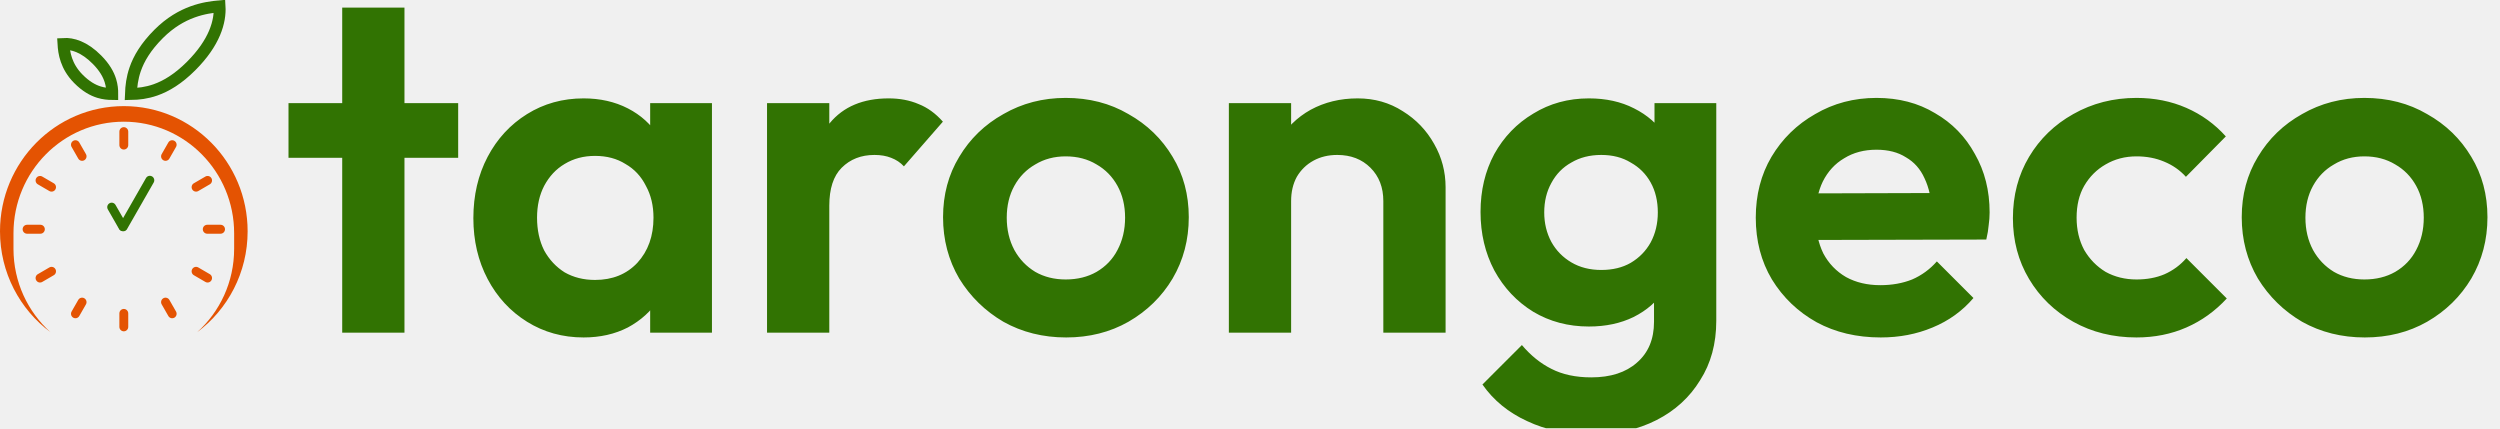
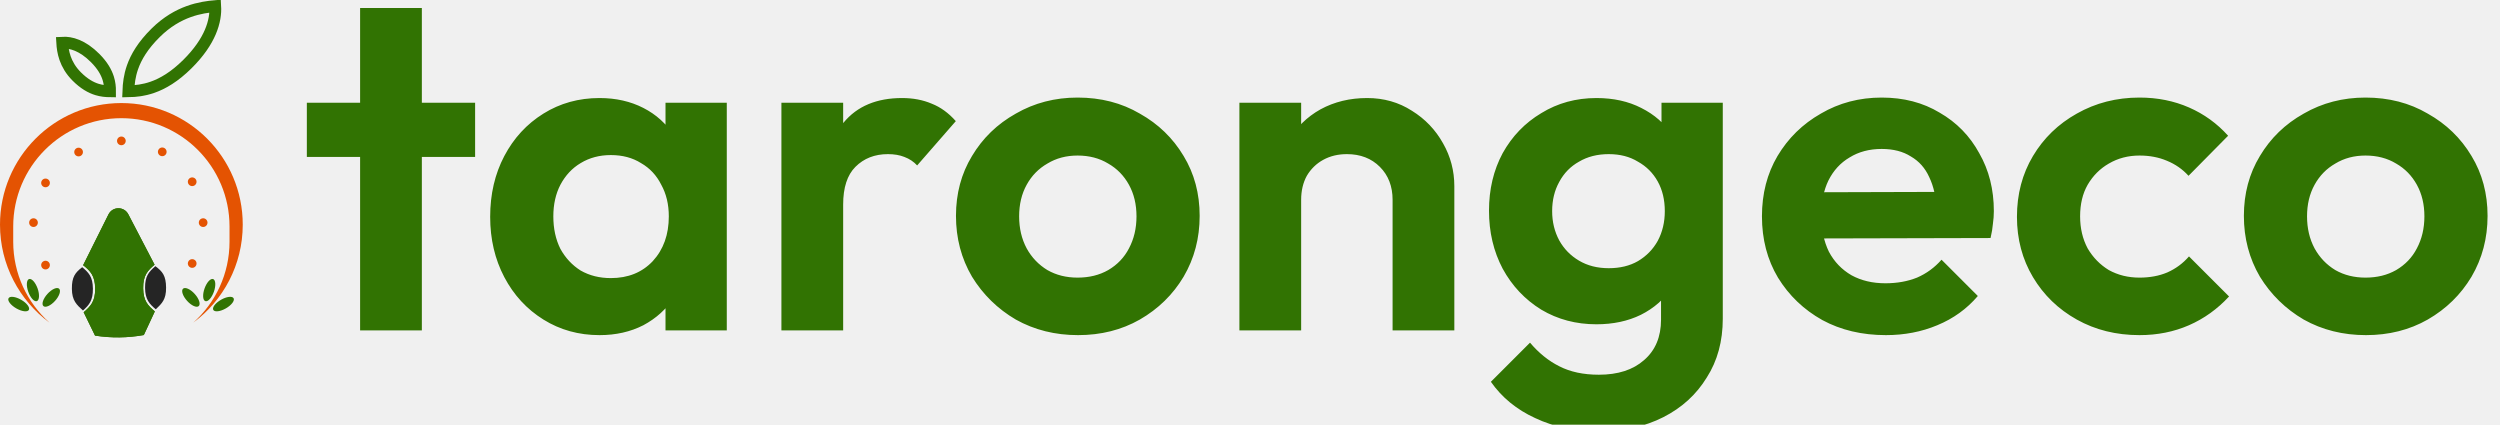
- <svg xmlns="http://www.w3.org/2000/svg" width="5260" height="901" viewBox="0 0 5260 901" fill="none">
+ <svg xmlns="http://www.w3.org/2000/svg" width="5304" height="901" viewBox="0 0 5304 901" fill="none">
  <g clip-path="url(#clip0_156_880)">
-     <path d="M720 700V16H851V700H720ZM607 332V217H964V332H607ZM1227.95 710C1183.95 710 1144.29 699 1108.95 677C1073.62 655 1045.95 625 1025.95 587C1005.95 549 995.953 506.333 995.953 459C995.953 411 1005.95 368 1025.95 330C1045.95 292 1073.62 262 1108.95 240C1144.29 218 1183.95 207 1227.95 207C1262.62 207 1293.62 214 1320.95 228C1348.29 242 1369.95 261.667 1385.95 287C1402.62 311.667 1411.62 339.667 1412.95 371V545C1411.62 577 1402.62 605.333 1385.95 630C1369.95 654.667 1348.29 674.333 1320.95 689C1293.62 703 1262.62 710 1227.95 710ZM1251.95 589C1288.62 589 1318.29 577 1340.95 553C1363.62 528.333 1374.95 496.667 1374.95 458C1374.95 432.667 1369.62 410.333 1358.95 391C1348.95 371 1334.62 355.667 1315.95 345C1297.95 333.667 1276.62 328 1251.95 328C1227.95 328 1206.62 333.667 1187.95 345C1169.95 355.667 1155.62 371 1144.95 391C1134.95 410.333 1129.95 432.667 1129.95 458C1129.95 484 1134.95 507 1144.95 527C1155.62 546.333 1169.95 561.667 1187.95 573C1206.62 583.667 1227.95 589 1251.95 589ZM1367.95 700V570L1388.95 452L1367.95 336V217H1497.95V700H1367.95ZM1613.84 700V217H1744.84V700H1613.84ZM1744.84 433L1693.84 399C1699.84 339.667 1717.18 293 1745.84 259C1774.51 224.333 1815.84 207 1869.84 207C1893.18 207 1914.18 211 1932.84 219C1951.51 226.333 1968.51 238.667 1983.84 256L1901.84 350C1894.51 342 1885.51 336 1874.84 332C1864.84 328 1853.18 326 1839.84 326C1811.84 326 1788.84 335 1770.84 353C1753.51 370.333 1744.84 397 1744.84 433ZM2243.19 710C2194.52 710 2150.52 699 2111.19 677C2072.52 654.333 2041.52 624 2018.19 586C1995.52 547.333 1984.19 504.333 1984.19 457C1984.19 409.667 1995.52 367.333 2018.19 330C2040.85 292 2071.85 262 2111.19 240C2150.52 217.333 2194.19 206 2242.19 206C2291.52 206 2335.52 217.333 2374.19 240C2413.52 262 2444.52 292 2467.19 330C2489.85 367.333 2501.19 409.667 2501.19 457C2501.19 504.333 2489.85 547.333 2467.19 586C2444.52 624 2413.52 654.333 2374.19 677C2335.52 699 2291.85 710 2243.19 710ZM2242.19 588C2266.85 588 2288.52 582.667 2307.19 572C2326.52 560.667 2341.19 545.333 2351.19 526C2361.85 506 2367.19 483.333 2367.19 458C2367.19 432.667 2361.85 410.333 2351.19 391C2340.52 371.667 2325.85 356.667 2307.19 346C2288.52 334.667 2266.85 329 2242.19 329C2218.19 329 2196.85 334.667 2178.19 346C2159.52 356.667 2144.85 371.667 2134.19 391C2123.52 410.333 2118.19 432.667 2118.19 458C2118.19 483.333 2123.52 506 2134.19 526C2144.85 545.333 2159.52 560.667 2178.19 572C2196.85 582.667 2218.19 588 2242.19 588ZM2910.52 700V423C2910.52 394.333 2901.52 371 2883.52 353C2865.52 335 2842.19 326 2813.52 326C2794.86 326 2778.19 330 2763.52 338C2748.86 346 2737.19 357.333 2728.52 372C2720.52 386.667 2716.52 403.667 2716.52 423L2665.52 397C2665.52 359 2673.52 326 2689.52 298C2706.19 269.333 2728.86 247 2757.52 231C2786.86 215 2819.86 207 2856.52 207C2891.86 207 2923.52 216 2951.52 234C2979.52 251.333 3001.52 274.333 3017.52 303C3033.52 331 3041.52 361.333 3041.52 394V700H2910.52ZM2585.52 700V217H2716.52V700H2585.52ZM3349.05 914C3297.71 914 3252.38 904.667 3213.05 886C3173.71 868 3142.38 842.333 3119.05 809L3202.05 726C3220.71 748 3241.38 764.667 3264.05 776C3287.38 788 3315.38 794 3348.05 794C3388.71 794 3420.71 783.667 3444.05 763C3468.05 742.333 3480.05 713.667 3480.05 677V556L3502.05 450L3481.05 344V217H3611.05V675C3611.05 723 3599.71 764.667 3577.05 800C3555.05 836 3524.38 864 3485.05 884C3445.71 904 3400.38 914 3349.05 914ZM3343.05 687C3299.71 687 3260.71 676.667 3226.05 656C3191.38 634.667 3164.05 605.667 3144.05 569C3124.71 532.333 3115.05 491.333 3115.05 446C3115.05 400.667 3124.71 360 3144.05 324C3164.05 288 3191.38 259.667 3226.05 239C3260.71 217.667 3299.71 207 3343.05 207C3379.05 207 3410.71 214 3438.05 228C3466.05 242 3488.05 261.333 3504.05 286C3520.05 310 3528.71 338.333 3530.05 371V523C3528.71 555 3519.71 583.667 3503.05 609C3487.05 633.667 3465.05 653 3437.05 667C3409.71 680.333 3378.38 687 3343.05 687ZM3369.05 568C3393.05 568 3413.71 563 3431.05 553C3449.05 542.333 3463.05 528 3473.05 510C3483.05 491.333 3488.05 470.333 3488.05 447C3488.05 423 3483.05 402 3473.05 384C3463.05 366 3449.05 352 3431.05 342C3413.71 331.333 3393.05 326 3369.05 326C3345.05 326 3324.05 331.333 3306.05 342C3288.05 352 3274.05 366.333 3264.05 385C3254.05 403 3249.05 423.667 3249.05 447C3249.05 469.667 3254.05 490.333 3264.05 509C3274.05 527 3288.05 541.333 3306.05 552C3324.05 562.667 3345.05 568 3369.05 568ZM3957.15 710C3906.48 710 3861.48 699.333 3822.15 678C3782.82 656 3751.48 626 3728.15 588C3705.48 550 3694.15 506.667 3694.15 458C3694.15 410 3705.15 367.333 3727.15 330C3749.82 292 3780.48 262 3819.15 240C3857.82 217.333 3900.82 206 3948.15 206C3994.82 206 4035.82 216.667 4071.15 238C4107.15 258.667 4135.15 287.333 4155.15 324C4175.82 360 4186.15 401 4186.15 447C4186.15 455.667 4185.48 464.667 4184.15 474C4183.48 482.667 4181.82 492.667 4179.15 504L3773.15 505V407L4118.15 406L4065.15 447C4063.82 418.333 4058.48 394.333 4049.15 375C4040.48 355.667 4027.48 341 4010.15 331C3993.48 320.333 3972.82 315 3948.15 315C3922.15 315 3899.48 321 3880.15 333C3860.82 344.333 3845.82 360.667 3835.15 382C3825.15 402.667 3820.15 427.333 3820.15 456C3820.15 485.333 3825.48 511 3836.15 533C3847.48 554.333 3863.48 571 3884.15 583C3904.82 594.333 3928.82 600 3956.15 600C3980.82 600 4003.15 596 4023.15 588C4043.15 579.333 4060.48 566.667 4075.15 550L4152.15 627C4128.82 654.333 4100.15 675 4066.15 689C4032.82 703 3996.48 710 3957.15 710ZM4495.16 710C4445.83 710 4401.5 699 4362.16 677C4322.83 655 4291.83 625 4269.16 587C4246.5 549 4235.16 506.333 4235.16 459C4235.16 411 4246.5 368 4269.16 330C4291.83 292 4322.83 262 4362.16 240C4402.16 217.333 4446.5 206 4495.16 206C4533.16 206 4568.16 213 4600.16 227C4632.16 241 4659.83 261 4683.16 287L4599.16 372C4586.5 358 4571.16 347.333 4553.16 340C4535.83 332.667 4516.5 329 4495.16 329C4471.16 329 4449.5 334.667 4430.16 346C4411.5 356.667 4396.5 371.667 4385.16 391C4374.5 409.667 4369.16 432 4369.16 458C4369.16 483.333 4374.5 506 4385.16 526C4396.5 545.333 4411.5 560.667 4430.16 572C4449.5 582.667 4471.16 588 4495.16 588C4517.16 588 4536.83 584.333 4554.16 577C4572.16 569 4587.5 557.667 4600.16 543L4685.16 628C4660.5 654.667 4632.16 675 4600.16 689C4568.16 703 4533.16 710 4495.16 710ZM4975.61 710C4926.94 710 4882.94 699 4843.61 677C4804.94 654.333 4773.94 624 4750.61 586C4727.94 547.333 4716.61 504.333 4716.61 457C4716.61 409.667 4727.94 367.333 4750.61 330C4773.28 292 4804.28 262 4843.61 240C4882.94 217.333 4926.61 206 4974.61 206C5023.94 206 5067.94 217.333 5106.61 240C5145.94 262 5176.94 292 5199.61 330C5222.28 367.333 5233.61 409.667 5233.61 457C5233.61 504.333 5222.28 547.333 5199.61 586C5176.94 624 5145.94 654.333 5106.61 677C5067.94 699 5024.28 710 4975.61 710ZM4974.61 588C4999.28 588 5020.94 582.667 5039.61 572C5058.94 560.667 5073.61 545.333 5083.61 526C5094.28 506 5099.61 483.333 5099.61 458C5099.61 432.667 5094.28 410.333 5083.61 391C5072.94 371.667 5058.28 356.667 5039.61 346C5020.94 334.667 4999.28 329 4974.61 329C4950.61 329 4929.28 334.667 4910.61 346C4891.94 356.667 4877.28 371.667 4866.61 391C4855.94 410.333 4850.61 432.667 4850.61 458C4850.61 483.333 4855.94 506 4866.61 526C4877.28 545.333 4891.94 560.667 4910.61 572C4929.28 582.667 4950.61 588 4974.61 588Z" fill="#317302" />
+     <path d="M764 701V17H895V701H764ZM651 333V218H1008V333H651ZM1271.95 711C1227.95 711 1188.29 700 1152.95 678C1117.62 656 1089.95 626 1069.95 588C1049.95 550 1039.95 507.333 1039.95 460C1039.95 412 1049.95 369 1069.95 331C1089.95 293 1117.62 263 1152.95 241C1188.29 219 1227.95 208 1271.95 208C1306.62 208 1337.62 215 1364.95 229C1392.29 243 1413.95 262.667 1429.95 288C1446.62 312.667 1455.62 340.667 1456.95 372V546C1455.62 578 1446.62 606.333 1429.95 631C1413.95 655.667 1392.29 675.333 1364.95 690C1337.62 704 1306.62 711 1271.95 711ZM1295.95 590C1332.62 590 1362.29 578 1384.95 554C1407.62 529.333 1418.95 497.667 1418.95 459C1418.95 433.667 1413.62 411.333 1402.95 392C1392.95 372 1378.62 356.667 1359.95 346C1341.95 334.667 1320.62 329 1295.95 329C1271.95 329 1250.62 334.667 1231.95 346C1213.95 356.667 1199.62 372 1188.95 392C1178.95 411.333 1173.95 433.667 1173.95 459C1173.95 485 1178.95 508 1188.95 528C1199.62 547.333 1213.95 562.667 1231.95 574C1250.62 584.667 1271.95 590 1295.95 590ZM1411.95 701V571L1432.95 453L1411.95 337V218H1541.95V701H1411.95ZM1657.84 701V218H1788.84V701H1657.84ZM1788.84 434L1737.84 400C1743.84 340.667 1761.18 294 1789.84 260C1818.51 225.333 1859.84 208 1913.84 208C1937.18 208 1958.18 212 1976.84 220C1995.51 227.333 2012.51 239.667 2027.84 257L1945.84 351C1938.51 343 1929.51 337 1918.84 333C1908.84 329 1897.18 327 1883.84 327C1855.84 327 1832.84 336 1814.84 354C1797.51 371.333 1788.84 398 1788.84 434ZM2287.19 711C2238.52 711 2194.52 700 2155.19 678C2116.52 655.333 2085.52 625 2062.19 587C2039.52 548.333 2028.19 505.333 2028.19 458C2028.19 410.667 2039.52 368.333 2062.19 331C2084.85 293 2115.85 263 2155.19 241C2194.52 218.333 2238.19 207 2286.19 207C2335.52 207 2379.52 218.333 2418.19 241C2457.52 263 2488.52 293 2511.19 331C2533.85 368.333 2545.19 410.667 2545.19 458C2545.19 505.333 2533.85 548.333 2511.19 587C2488.52 625 2457.52 655.333 2418.19 678C2379.52 700 2335.85 711 2287.19 711ZM2286.19 589C2310.85 589 2332.52 583.667 2351.19 573C2370.52 561.667 2385.19 546.333 2395.19 527C2405.85 507 2411.19 484.333 2411.19 459C2411.19 433.667 2405.85 411.333 2395.19 392C2384.52 372.667 2369.85 357.667 2351.19 347C2332.52 335.667 2310.85 330 2286.19 330C2262.19 330 2240.85 335.667 2222.19 347C2203.52 357.667 2188.85 372.667 2178.19 392C2167.52 411.333 2162.19 433.667 2162.19 459C2162.19 484.333 2167.52 507 2178.19 527C2188.85 546.333 2203.52 561.667 2222.19 573C2240.85 583.667 2262.19 589 2286.19 589ZM2954.52 701V424C2954.52 395.333 2945.52 372 2927.52 354C2909.52 336 2886.19 327 2857.52 327C2838.86 327 2822.19 331 2807.52 339C2792.86 347 2781.19 358.333 2772.52 373C2764.52 387.667 2760.52 404.667 2760.52 424L2709.52 398C2709.52 360 2717.52 327 2733.52 299C2750.19 270.333 2772.86 248 2801.52 232C2830.86 216 2863.86 208 2900.52 208C2935.86 208 2967.52 217 2995.52 235C3023.52 252.333 3045.52 275.333 3061.52 304C3077.52 332 3085.52 362.333 3085.52 395V701H2954.52ZM2629.52 701V218H2760.52V701H2629.52ZM3393.05 915C3341.71 915 3296.38 905.667 3257.05 887C3217.71 869 3186.38 843.333 3163.05 810L3246.05 727C3264.71 749 3285.38 765.667 3308.05 777C3331.38 789 3359.38 795 3392.05 795C3432.71 795 3464.71 784.667 3488.05 764C3512.05 743.333 3524.05 714.667 3524.05 678V557L3546.05 451L3525.05 345V218H3655.05V676C3655.05 724 3643.71 765.667 3621.05 801C3599.05 837 3568.38 865 3529.05 885C3489.71 905 3444.38 915 3393.05 915ZM3387.05 688C3343.71 688 3304.71 677.667 3270.05 657C3235.38 635.667 3208.05 606.667 3188.05 570C3168.71 533.333 3159.05 492.333 3159.05 447C3159.05 401.667 3168.71 361 3188.05 325C3208.05 289 3235.38 260.667 3270.05 240C3304.71 218.667 3343.71 208 3387.05 208C3423.05 208 3454.71 215 3482.05 229C3510.05 243 3532.05 262.333 3548.05 287C3564.05 311 3572.71 339.333 3574.05 372V524C3572.71 556 3563.71 584.667 3547.05 610C3531.05 634.667 3509.05 654 3481.05 668C3453.71 681.333 3422.38 688 3387.05 688ZM3413.05 569C3437.05 569 3457.71 564 3475.05 554C3493.05 543.333 3507.05 529 3517.05 511C3527.05 492.333 3532.05 471.333 3532.05 448C3532.05 424 3527.05 403 3517.05 385C3507.05 367 3493.05 353 3475.05 343C3457.71 332.333 3437.05 327 3413.05 327C3389.05 327 3368.05 332.333 3350.05 343C3332.05 353 3318.05 367.333 3308.05 386C3298.05 404 3293.05 424.667 3293.05 448C3293.05 470.667 3298.05 491.333 3308.05 510C3318.05 528 3332.05 542.333 3350.05 553C3368.05 563.667 3389.05 569 3413.05 569ZM4001.15 711C3950.48 711 3905.48 700.333 3866.15 679C3826.82 657 3795.48 627 3772.15 589C3749.48 551 3738.15 507.667 3738.15 459C3738.15 411 3749.15 368.333 3771.15 331C3793.82 293 3824.48 263 3863.15 241C3901.82 218.333 3944.82 207 3992.15 207C4038.82 207 4079.82 217.667 4115.15 239C4151.15 259.667 4179.15 288.333 4199.15 325C4219.82 361 4230.15 402 4230.15 448C4230.15 456.667 4229.48 465.667 4228.15 475C4227.48 483.667 4225.82 493.667 4223.15 505L3817.15 506V408L4162.15 407L4109.15 448C4107.82 419.333 4102.48 395.333 4093.15 376C4084.48 356.667 4071.48 342 4054.15 332C4037.48 321.333 4016.82 316 3992.15 316C3966.15 316 3943.48 322 3924.15 334C3904.82 345.333 3889.82 361.667 3879.15 383C3869.15 403.667 3864.15 428.333 3864.15 457C3864.15 486.333 3869.48 512 3880.15 534C3891.48 555.333 3907.48 572 3928.15 584C3948.82 595.333 3972.82 601 4000.15 601C4024.82 601 4047.15 597 4067.15 589C4087.15 580.333 4104.48 567.667 4119.15 551L4196.15 628C4172.82 655.333 4144.15 676 4110.15 690C4076.82 704 4040.48 711 4001.15 711ZM4539.16 711C4489.83 711 4445.5 700 4406.16 678C4366.83 656 4335.83 626 4313.16 588C4290.5 550 4279.16 507.333 4279.16 460C4279.16 412 4290.5 369 4313.16 331C4335.83 293 4366.83 263 4406.16 241C4446.16 218.333 4490.5 207 4539.16 207C4577.16 207 4612.16 214 4644.16 228C4676.16 242 4703.83 262 4727.16 288L4643.16 373C4630.5 359 4615.16 348.333 4597.16 341C4579.83 333.667 4560.5 330 4539.16 330C4515.16 330 4493.5 335.667 4474.16 347C4455.5 357.667 4440.5 372.667 4429.16 392C4418.5 410.667 4413.16 433 4413.16 459C4413.16 484.333 4418.5 507 4429.16 527C4440.5 546.333 4455.5 561.667 4474.16 573C4493.5 583.667 4515.16 589 4539.16 589C4561.16 589 4580.83 585.333 4598.16 578C4616.16 570 4631.5 558.667 4644.16 544L4729.16 629C4704.5 655.667 4676.16 676 4644.16 690C4612.16 704 4577.16 711 4539.16 711ZM5019.61 711C4970.94 711 4926.94 700 4887.61 678C4848.94 655.333 4817.94 625 4794.61 587C4771.94 548.333 4760.61 505.333 4760.61 458C4760.61 410.667 4771.94 368.333 4794.61 331C4817.28 293 4848.28 263 4887.61 241C4926.94 218.333 4970.61 207 5018.61 207C5067.94 207 5111.94 218.333 5150.61 241C5189.94 263 5220.94 293 5243.61 331C5266.28 368.333 5277.61 410.667 5277.61 458C5277.61 505.333 5266.28 548.333 5243.61 587C5220.94 625 5189.94 655.333 5150.61 678C5111.94 700 5068.28 711 5019.61 711ZM5018.61 589C5043.28 589 5064.94 583.667 5083.61 573C5102.94 561.667 5117.61 546.333 5127.61 527C5138.28 507 5143.61 484.333 5143.61 459C5143.61 433.667 5138.28 411.333 5127.61 392C5116.94 372.667 5102.28 357.667 5083.61 347C5064.94 335.667 5043.28 330 5018.61 330C4994.61 330 4973.28 335.667 4954.61 347C4935.94 357.667 4921.28 372.667 4910.61 392C4899.94 411.333 4894.61 433.667 4894.61 459C4894.61 484.333 4899.94 507 4910.61 527C4921.28 546.333 4935.94 561.667 4954.61 573C4973.28 583.667 4994.61 589 5018.61 589Z" fill="#317302" />
    <g clip-path="url(#clip1_156_880)">
-       <path d="M402.032 139.022C374.521 166.499 349.481 181.261 327.033 189.138C308.549 195.624 291.417 197.587 275.439 197.83C276.021 181.597 277.967 164.401 284.366 145.879C292.104 123.484 306.567 98.558 334.044 71.112C382.204 23.008 432.364 15.895 461.986 13.188C463.907 45.008 451.907 89.204 402.032 139.022Z" stroke="#317302" stroke-width="25" />
-       <path d="M204.22 125.714C220.177 141.858 228.298 156.651 232.366 169.879C235.373 179.661 236.274 188.941 236.222 197.83C227.247 197.745 218 196.851 208.259 193.849C195.195 189.821 180.628 181.798 164.708 165.691C138.674 139.351 134.608 111.027 133.518 92.43C152.021 91.343 176.865 98.037 204.22 125.714Z" stroke="#317302" stroke-width="25" />
-       <path fill-rule="evenodd" clip-rule="evenodd" d="M260.5 223.266C116.63 223.266 0 341.213 0 486.708C0 573.812 41.8 651.042 106.222 699C58.454 656 28.366 593.348 28.366 523.589V490.805C28.366 361.153 132.296 256.05 260.5 256.05C388.704 256.05 492.634 361.153 492.634 490.805V523.589C492.634 593.348 462.546 656 414.778 699C479.2 651.042 521 573.812 521 486.708C521 341.213 404.37 223.266 260.5 223.266Z" fill="#E45302" />
-       <path d="M84.966 472.908H56.955C51.798 472.908 47.618 477.126 47.618 482.329C47.618 487.531 51.798 491.749 56.955 491.749H84.966C90.123 491.749 94.303 487.531 94.303 482.329C94.303 477.126 90.123 472.908 84.966 472.908Z" fill="#E45302" />
-       <path d="M464.045 472.908H436.034C430.878 472.908 426.697 477.126 426.697 482.329C426.697 487.531 430.878 491.749 436.034 491.749H464.045C469.202 491.749 473.382 487.531 473.382 482.329C473.382 477.126 469.202 472.908 464.045 472.908Z" fill="#E45302" />
-       <path d="M251.163 659.434V687.696C251.163 692.899 255.343 697.116 260.5 697.116C265.657 697.116 269.837 692.899 269.837 687.696V659.434C269.837 654.231 265.657 650.014 260.5 650.014C255.343 650.014 251.163 654.231 251.163 659.434Z" fill="#E45302" />
-       <path d="M251.163 276.963V305.224C251.163 310.427 255.343 314.645 260.5 314.645C265.657 314.645 269.837 310.427 269.837 305.224V276.963C269.837 271.76 265.657 267.542 260.5 267.542C255.343 267.542 251.163 271.76 251.163 276.963Z" fill="#E45302" />
-       <path d="M307.184 374.616L251.163 472.516C248.584 477.022 250.114 482.784 254.58 485.385C259.046 487.986 264.756 486.443 267.335 481.937L323.356 384.036C325.934 379.531 324.404 373.769 319.939 371.168C315.473 368.566 309.762 370.11 307.184 374.616Z" fill="#317302" />
-       <path d="M266.401 471.93L243.059 431.138C240.481 426.632 234.77 425.088 230.305 427.69C225.839 430.291 224.309 436.053 226.887 440.558L250.229 481.35C252.808 485.856 258.518 487.4 262.984 484.798C267.45 482.197 268.98 476.436 266.401 471.93Z" fill="#317302" />
-       <path d="M113.152 385.617L88.894 371.487C84.428 368.885 78.718 370.429 76.139 374.935C73.561 379.44 75.091 385.202 79.557 387.803L103.815 401.934C108.281 404.535 113.991 402.992 116.569 398.486C119.148 393.98 117.617 388.219 113.152 385.617Z" fill="#E45302" />
-       <path d="M441.443 576.853L417.185 562.722C412.719 560.121 407.008 561.664 404.43 566.17C401.852 570.676 403.382 576.437 407.848 579.039L432.106 593.169C436.572 595.771 442.282 594.227 444.86 589.721C447.439 585.216 445.908 579.454 441.443 576.853Z" fill="#E45302" />
-       <path d="M180.818 324.24L166.813 299.765C164.235 295.259 158.524 293.715 154.059 296.317C149.593 298.918 148.063 304.68 150.641 309.185L164.646 333.66C167.225 338.166 172.935 339.71 177.401 337.109C181.867 334.507 183.397 328.746 180.818 324.24Z" fill="#E45302" />
-       <path d="M370.358 655.47L356.353 630.995C353.775 626.49 348.064 624.946 343.599 627.547C339.133 630.149 337.603 635.91 340.181 640.416L354.186 664.891C356.765 669.397 362.475 670.94 366.941 668.339C371.407 665.738 372.937 659.976 370.358 655.47Z" fill="#E45302" />
-       <path d="M103.815 562.723L79.557 576.853C75.091 579.455 73.561 585.216 76.139 589.722C78.718 594.228 84.428 595.771 88.894 593.17L113.152 579.039C117.617 576.438 119.148 570.676 116.569 566.171C113.991 561.665 108.281 560.121 103.815 562.723Z" fill="#E45302" />
-       <path d="M432.106 371.486L407.848 385.617C403.382 388.218 401.852 393.98 404.43 398.486C407.008 402.991 412.719 404.535 417.185 401.934L441.443 387.803C445.908 385.202 447.439 379.44 444.86 374.934C442.282 370.429 436.572 368.885 432.106 371.486Z" fill="#E45302" />
-       <path d="M164.646 630.995L150.641 655.471C148.063 659.976 149.593 665.738 154.059 668.339C158.524 670.941 164.235 669.397 166.813 664.891L180.819 640.416C183.397 635.91 181.867 630.149 177.401 627.547C172.935 624.946 167.225 626.49 164.646 630.995Z" fill="#E45302" />
-       <path d="M354.186 299.766L340.18 324.241C337.602 328.747 339.132 334.508 343.598 337.11C348.064 339.711 353.774 338.167 356.352 333.662L370.358 309.186C372.936 304.681 371.406 298.919 366.94 296.318C362.474 293.716 356.764 295.26 354.186 299.766Z" fill="#E45302" />
+       <path d="M397.401 136.139C370.207 163.047 345.456 177.503 323.266 185.217C304.995 191.568 288.06 193.491 272.267 193.729C272.842 177.832 274.765 160.993 281.091 142.854C288.739 120.924 303.036 96.515 330.197 69.638C377.802 22.531 427.384 15.566 456.665 12.915C458.564 44.075 446.702 87.355 397.401 136.139Z" stroke="#317302" stroke-width="25" />
+       <path d="M201.868 123.109C217.642 138.918 225.67 153.404 229.69 166.358C232.663 175.938 233.554 185.024 233.502 193.729C224.631 193.646 215.49 192.771 205.861 189.831C192.948 185.887 178.548 178.03 162.811 162.257C137.078 136.463 133.058 108.726 131.98 90.515C150.271 89.45 174.829 96.005 201.868 123.109Z" stroke="#317302" stroke-width="25" />
+       <path fill-rule="evenodd" clip-rule="evenodd" d="M257.5 218.637C115.287 218.637 0 334.139 0 476.617C0 561.916 41.319 637.545 104.999 684.508C57.781 642.4 28.039 581.047 28.039 512.734V480.63C28.039 353.666 130.772 250.741 257.5 250.741C384.228 250.741 486.961 353.666 486.961 480.63V512.734C486.961 581.047 457.219 642.4 410.001 684.508C473.681 637.545 515 561.916 515 476.617C515 334.139 399.713 218.637 257.5 218.637Z" fill="#E45302" />
+       <path d="M80.296 472.33C80.296 467.235 76.164 463.104 71.066 463.104C65.969 463.104 61.837 467.235 61.837 472.33C61.837 477.425 65.969 481.555 71.066 481.555C76.164 481.555 80.296 477.425 80.296 472.33Z" fill="#E45302" />
+       <path d="M440.242 472.33C440.242 467.235 436.11 463.104 431.013 463.104C425.915 463.104 421.783 467.235 421.783 472.33C421.783 477.425 425.915 481.555 431.013 481.555C436.11 481.555 440.242 477.425 440.242 472.33Z" fill="#E45302" />
+       <path d="M257.5 289.671C252.403 289.671 248.271 293.801 248.271 298.896C248.271 303.991 252.403 308.121 257.5 308.121C262.597 308.121 266.729 303.991 266.729 298.896C266.729 293.801 262.597 289.671 257.5 289.671Z" fill="#E45302" />
+       <path d="M104.588 392.679C107.136 388.267 105.624 382.625 101.21 380.077C96.795 377.53 91.151 379.042 88.602 383.454C86.053 387.866 87.566 393.508 91.98 396.056C96.395 398.603 102.039 397.092 104.588 392.679Z" fill="#E45302" />
+       <path d="M415.759 563.657C418.307 559.244 416.795 553.602 412.381 551.055C407.966 548.508 402.322 550.019 399.773 554.432C397.224 558.844 398.737 564.486 403.151 567.033C407.566 569.581 413.21 568.069 415.759 563.657Z" fill="#E45302" />
+       <path d="M171.354 330.557C175.768 328.009 177.281 322.367 174.732 317.955C172.183 313.543 166.539 312.031 162.124 314.578C157.71 317.126 156.197 322.768 158.746 327.18C161.295 331.593 166.939 333.104 171.354 330.557Z" fill="#E45302" />
+       <path d="M104.588 557.81C102.039 553.398 96.394 551.886 91.98 554.433C87.566 556.981 86.053 562.623 88.602 567.035C91.151 571.447 96.795 572.959 101.21 570.412C105.624 567.864 107.136 562.222 104.588 557.81Z" fill="#E45302" />
+       <path d="M415.759 380.999C413.21 376.587 407.565 375.075 403.151 377.623C398.737 380.17 397.224 385.812 399.773 390.225C402.322 394.637 407.966 396.149 412.38 393.601C416.795 391.054 418.307 385.412 415.759 380.999Z" fill="#E45302" />
+       <path d="M339.642 330.121C335.228 327.573 333.715 321.931 336.263 317.518C338.812 313.106 344.457 311.595 348.871 314.142C353.286 316.69 354.798 322.331 352.249 326.743C349.7 331.156 344.056 332.668 339.642 330.121Z" fill="#E45302" />
+       <path d="M330.467 656.235C317.228 644.809 307.992 635.94 307.772 610.666C307.551 585.392 316.232 576.366 329.667 564.708C344.897 576.116 352.141 585.002 352.363 610.277C352.583 635.551 343.497 643.783 330.467 656.235Z" fill="#252525" />
+       <path d="M176.004 658.776C189.042 647.121 197.32 637.701 197.1 612.427C196.879 587.153 188.042 578.28 174.405 566.858C159.377 578.53 152.289 587.542 152.51 612.816C152.73 638.091 162.758 646.555 176.004 658.776Z" fill="#252525" />
+       <path fill-rule="evenodd" clip-rule="evenodd" d="M201.628 712.033L177.265 662.017L177.627 662.346C192.063 649.675 202.117 639.859 201.877 612.387C201.637 584.914 191.856 575.273 176.759 562.86C176.471 563.078 176.187 563.297 175.905 563.514L230 455.115C238.779 437.525 263.212 437.312 272.295 454.746L327.971 561.604C313.137 574.247 303.558 584.072 303.797 611.498C304.034 638.704 314.063 648.421 328.491 660.667L305.134 710.82C270.933 717.04 235.901 717.435 201.628 712.033Z" fill="#317302" />
+       <path fill-rule="evenodd" clip-rule="evenodd" d="M201.628 712.033L177.265 662.017L177.627 662.346C192.063 649.675 202.117 639.859 201.877 612.387C201.637 584.914 191.856 575.273 176.759 562.86C176.471 563.078 176.187 563.297 175.905 563.514L230 455.115C238.779 437.525 263.212 437.312 272.295 454.746L327.971 561.604C313.137 574.247 303.558 584.072 303.797 611.498C304.034 638.704 314.063 648.421 328.491 660.667L305.134 710.82C270.933 717.04 235.901 717.435 201.628 712.033Z" fill="#317302" />
+       <path d="M92.118 649.402C87.627 645.36 91.431 633.821 100.613 623.628C109.795 613.435 120.878 608.448 125.369 612.49C129.86 616.531 126.056 628.071 116.874 638.264C107.692 648.457 96.609 653.444 92.118 649.402Z" fill="#317302" />
+       <path d="M61.203 657.54C58.306 662.556 46.323 661.063 34.439 654.205C22.555 647.347 15.27 637.721 18.168 632.705C21.065 627.689 33.048 629.182 44.932 636.04C56.816 642.898 64.101 652.524 61.203 657.54Z" fill="#317302" />
+       <path d="M78.163 638.889C72.701 640.822 64.559 631.908 59.978 618.979C55.398 606.049 56.113 594.001 61.575 592.067C67.038 590.134 75.179 599.048 79.76 611.977C84.34 624.906 83.625 636.955 78.163 638.889Z" fill="#317302" />
+       <path d="M421.632 649.402C426.123 645.36 422.319 633.821 413.137 623.628C403.955 613.435 392.872 608.448 388.381 612.49C383.89 616.531 387.694 628.071 396.876 638.264C406.058 648.457 417.141 653.443 421.632 649.402Z" fill="#317302" />
+       <path d="M452.548 657.54C455.445 662.556 467.428 661.063 479.312 654.205C491.196 647.347 498.481 637.721 495.583 632.705C492.686 627.689 480.703 629.182 468.819 636.04C456.935 642.898 449.65 652.524 452.548 657.54Z" fill="#317302" />
+       <path d="M435.588 638.889C441.05 640.822 449.192 631.908 453.773 618.979C458.353 606.049 457.638 594.001 452.176 592.067C446.713 590.134 438.572 599.048 433.991 611.977C429.411 624.906 430.126 636.955 435.588 638.889Z" fill="#317302" />
    </g>
  </g>
  <defs>
    <clipPath id="clip0_156_880">
-       <rect width="5260" height="901" fill="white" />
+       <rect width="5304" height="901" fill="white" />
    </clipPath>
    <clipPath id="clip1_156_880">
-       <rect width="521" height="699" fill="white" />
+       <rect width="515" height="762" fill="white" />
    </clipPath>
  </defs>
</svg>
